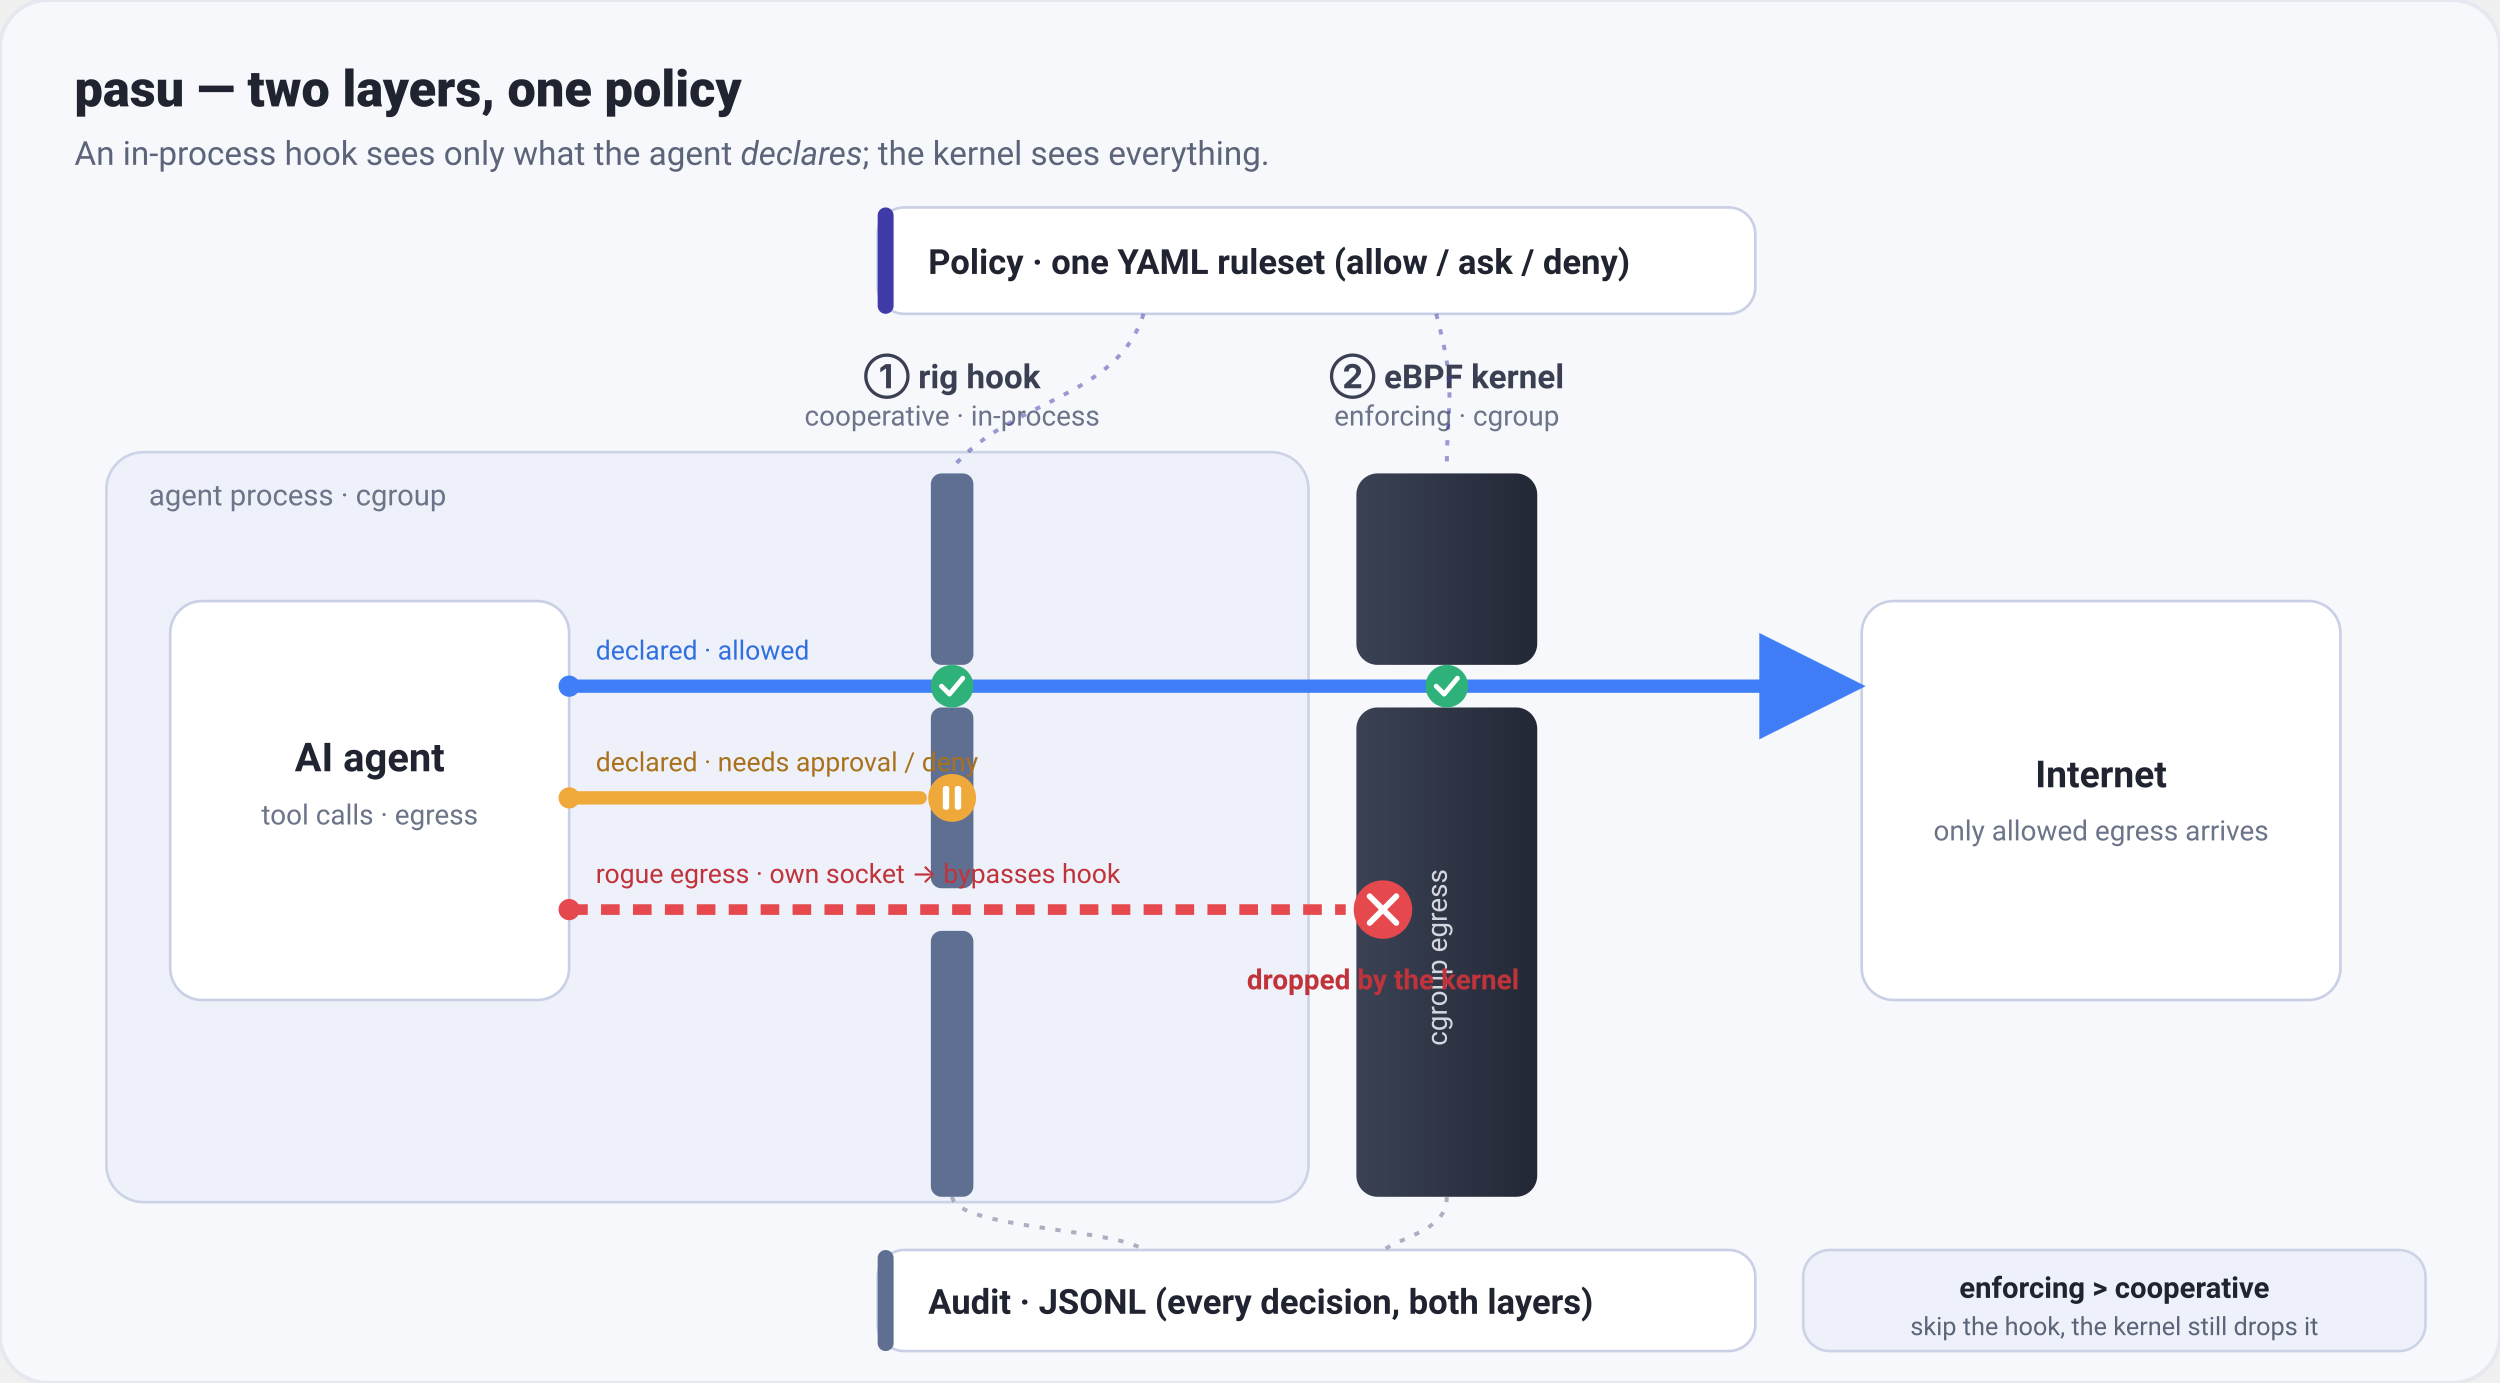
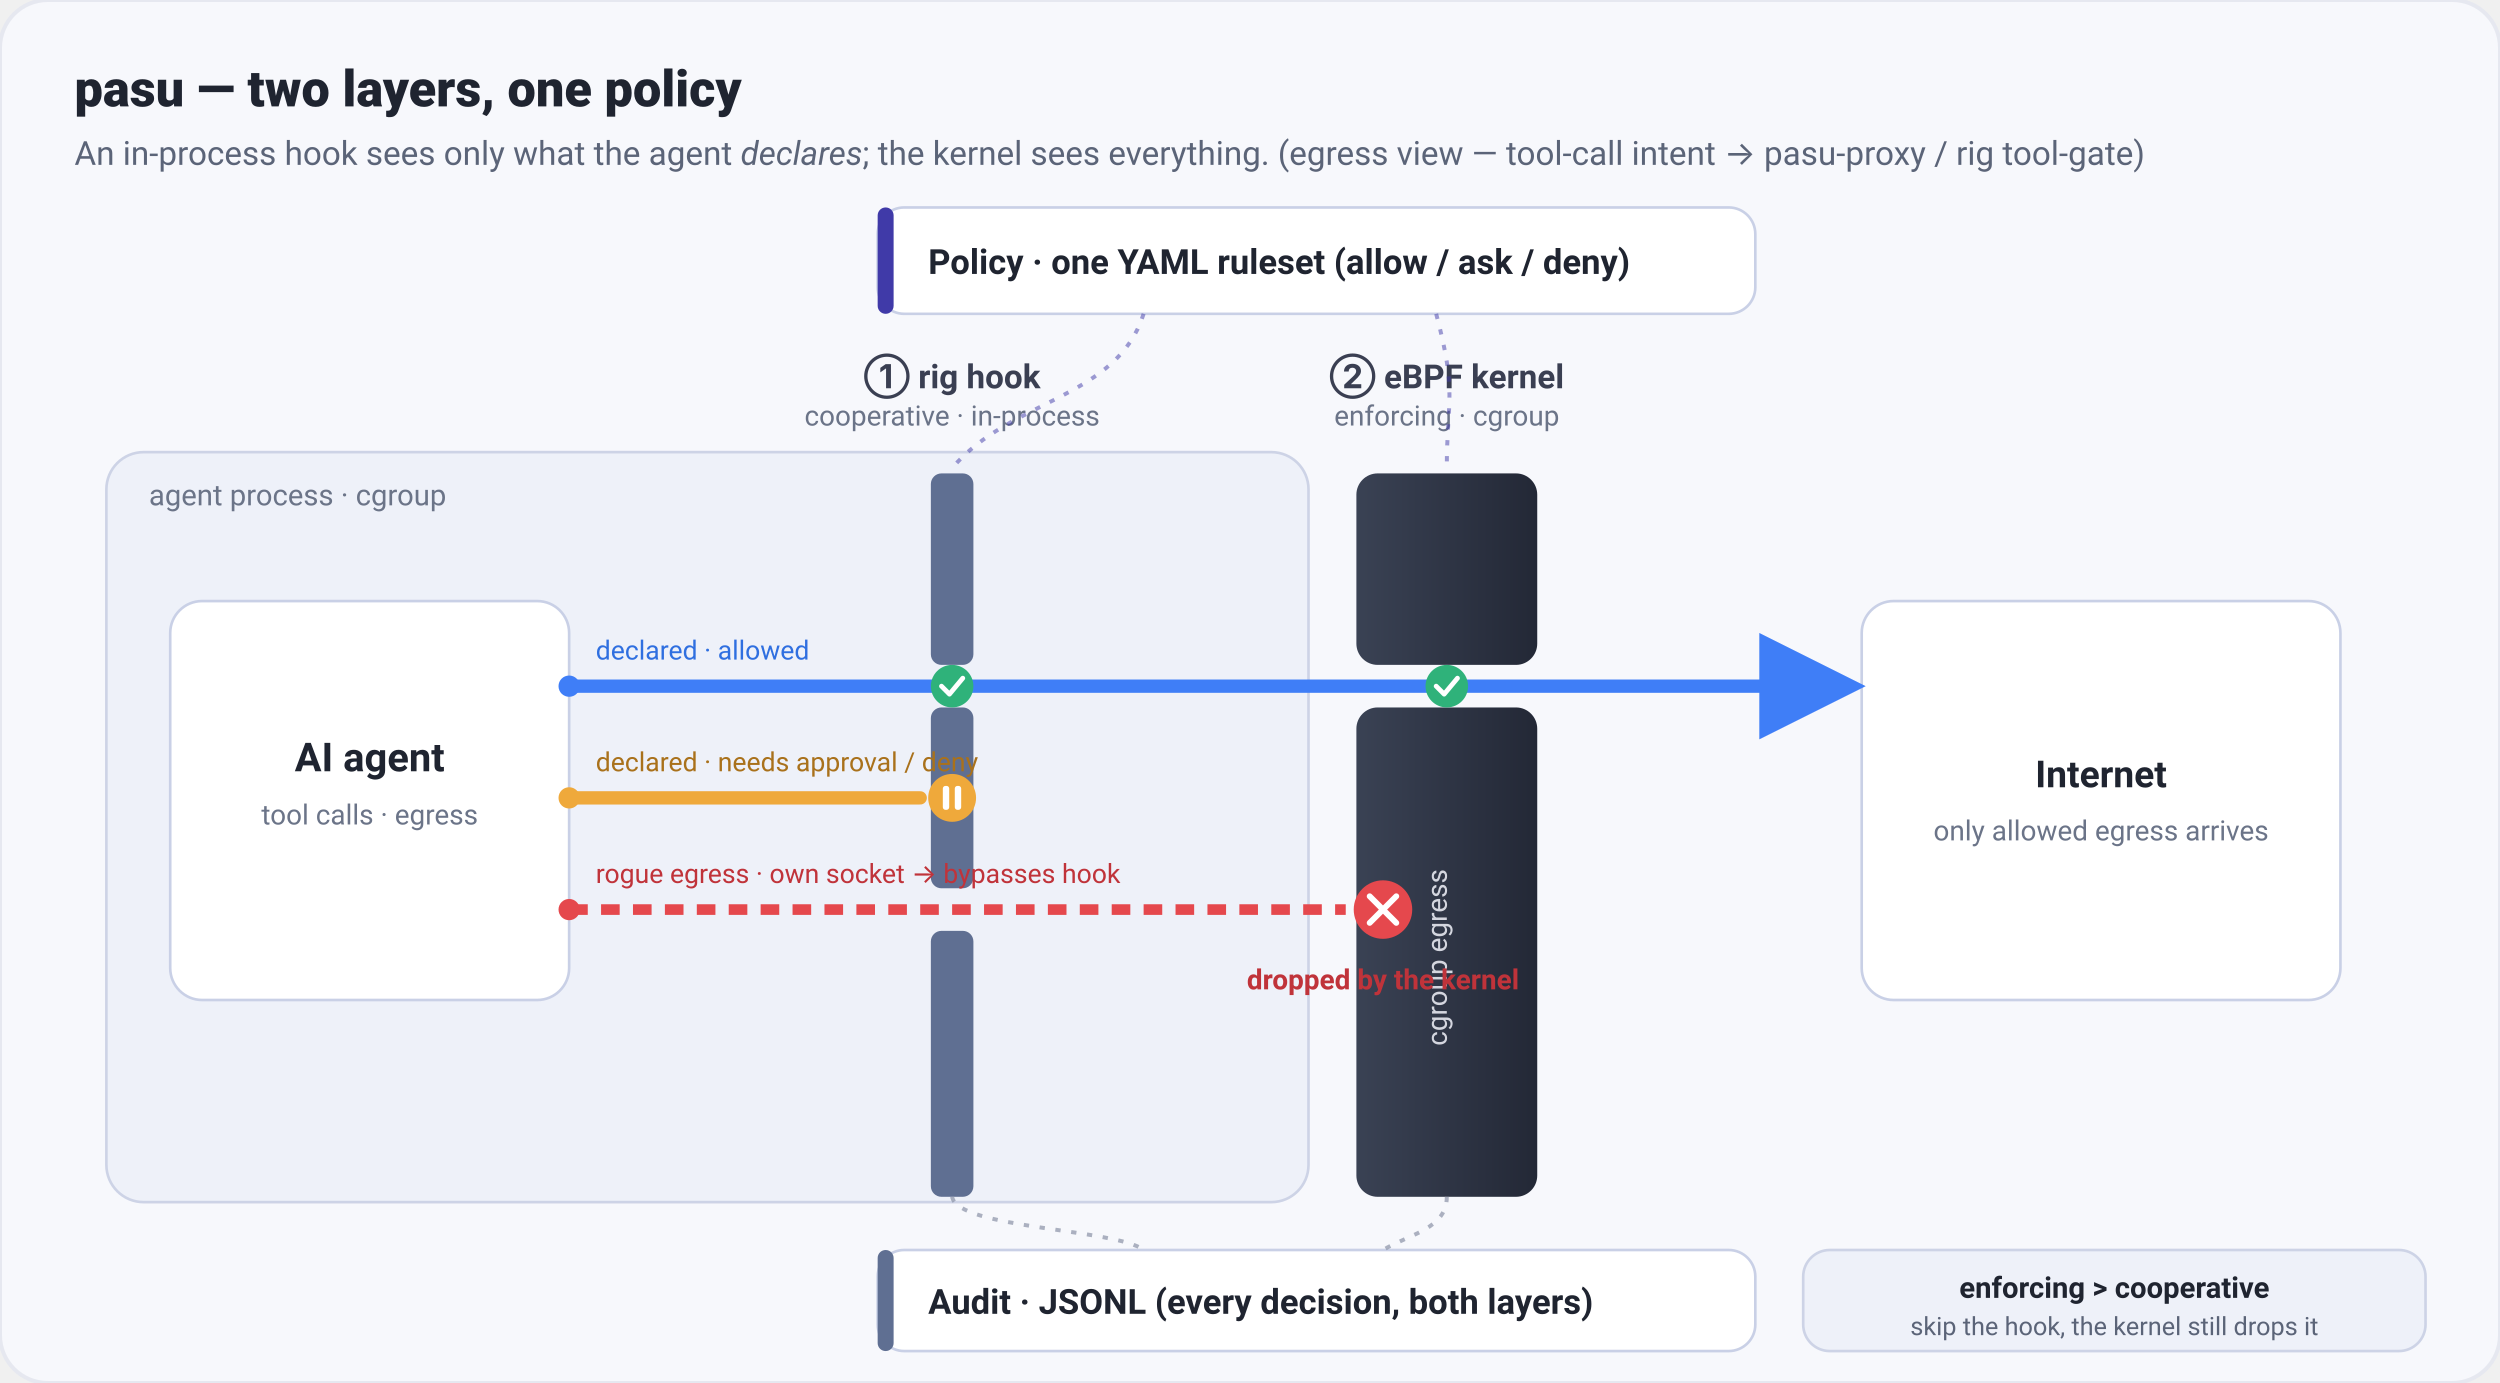
<svg xmlns="http://www.w3.org/2000/svg" viewBox="0 0 940 520" font-family="ui-sans-serif, system-ui, -apple-system, Segoe UI, Roboto, sans-serif" role="img">
  <defs>
    <linearGradient id="kgrad" x1="0" y1="0" x2="1" y2="0">
      <stop offset="0" stop-color="#3a4254" />
      <stop offset="1" stop-color="#232836" />
    </linearGradient>
    <marker id="ah_blue" markerWidth="9" markerHeight="9" refX="6.5" refY="4" orient="auto">
      <path d="M0 0 L8 4 L0 8 Z" fill="#3f7ef7" />
    </marker>
  </defs>
  <rect x="0" y="0" width="940" height="520" rx="18" fill="#f7f8fc" stroke="#e6e8f0" stroke-width="1.5" />
  <text x="28" y="40" font-size="19" font-weight="800" fill="#1f2430">pasu — two layers, one policy</text>
-   <text x="28" y="62" font-size="12.5" fill="#5b6478">An in-process hook sees only what the agent <tspan font-style="italic">declares</tspan>; the kernel sees everything.</text>
+   <text x="28" y="62" font-size="12.5" fill="#5b6478">An in-process hook sees only what the agent <tspan font-style="italic">declares</tspan>; the kernel sees everything.  (egress view — tool-call intent → pasu-proxy / rig tool-gate)</text>
  <rect x="330" y="78" width="330" height="40" rx="10" fill="#ffffff" stroke="#c9d0e6" />
  <rect x="330" y="78" width="6" height="40" rx="3" fill="#403aa8" />
  <text x="349" y="103" font-size="13" font-weight="600" fill="#1f2430">Policy · one YAML ruleset  (allow / ask / deny)</text>
  <text x="358" y="146" font-size="12.5" font-weight="700" text-anchor="middle" fill="#3a3f52">① rig hook</text>
  <text x="358" y="160" font-size="10.5" text-anchor="middle" fill="#6b7488">cooperative · in-process</text>
  <text x="544" y="146" font-size="12.5" font-weight="700" text-anchor="middle" fill="#3a3f52">② eBPF kernel</text>
  <text x="544" y="160" font-size="10.5" text-anchor="middle" fill="#6b7488">enforcing · cgroup</text>
  <rect x="40" y="170" width="452" height="282" rx="14" fill="#eef1f9" stroke="#cdd3e6" />
  <text x="56" y="190" font-size="11" fill="#6b7488">agent process · cgroup</text>
  <rect x="64" y="226" width="150" height="150" rx="12" fill="#ffffff" stroke="#c9d0e6" />
  <text x="139" y="290" font-size="15" font-weight="700" text-anchor="middle" fill="#1f2430">AI agent</text>
  <text x="139" y="310" font-size="10.5" text-anchor="middle" fill="#6b7488">tool calls · egress</text>
  <circle cx="214" cy="258" r="4" fill="#3f7ef7" />
  <circle cx="214" cy="300" r="4" fill="#efa93b" />
  <circle cx="214" cy="342" r="4" fill="#e5484d" />
  <g fill="#5f6f92">
    <rect x="350" y="178" width="16" height="72" rx="4" />
    <rect x="350" y="266" width="16" height="68" rx="4" />
    <rect x="350" y="350" width="16" height="100" rx="4" />
  </g>
  <rect x="510" y="178" width="68" height="72" rx="8" fill="url(#kgrad)" />
  <rect x="510" y="266" width="68" height="184" rx="8" fill="url(#kgrad)" />
  <text x="544" y="360" font-size="10.5" fill="#e6e8f0" opacity="0.9" text-anchor="middle" transform="rotate(-90 544 360)">cgroup egress</text>
  <rect x="700" y="226" width="180" height="150" rx="12" fill="#ffffff" stroke="#c9d0e6" />
  <text x="790" y="296" font-size="14" font-weight="700" text-anchor="middle" fill="#1f2430">Internet</text>
  <text x="790" y="316" font-size="10.5" text-anchor="middle" fill="#6b7488">only allowed egress arrives</text>
  <line x1="214" y1="258" x2="694" y2="258" stroke="#3f7ef7" stroke-width="5" marker-end="url(#ah_blue)" />
  <circle cx="358" cy="258" r="8" fill="#2fb27a" />
  <path d="M354 258 l3 3 5 -6" stroke="#fff" stroke-width="1.8" fill="none" stroke-linecap="round" stroke-linejoin="round" />
  <circle cx="544" cy="258" r="8" fill="#2fb27a" />
  <path d="M540 258 l3 3 5 -6" stroke="#fff" stroke-width="1.8" fill="none" stroke-linecap="round" stroke-linejoin="round" />
  <text x="224" y="248" font-size="10" fill="#2f6fe0">declared · allowed</text>
  <line x1="214" y1="300" x2="346" y2="300" stroke="#efa93b" stroke-width="5" stroke-linecap="round" />
  <circle cx="358" cy="300" r="9" fill="#efa93b" />
  <rect x="354.5" y="295.5" width="2.4" height="9" rx="1" fill="#fff" />
  <rect x="359" y="295.5" width="2.4" height="9" rx="1" fill="#fff" />
  <text x="224" y="290" font-size="10" fill="#a9711b">declared · needs approval / deny</text>
  <line x1="214" y1="342" x2="506" y2="342" stroke="#e5484d" stroke-width="4" stroke-dasharray="7 5" />
  <text x="224" y="332" font-size="10" fill="#c0333a">rogue egress · own socket → bypasses hook</text>
  <circle cx="520" cy="342" r="11" fill="#e5484d" />
  <path d="M515 337 l10 10 M525 337 l-10 10" stroke="#fff" stroke-width="2.2" stroke-linecap="round" />
  <text x="520" y="372" font-size="10.5" font-weight="700" text-anchor="middle" fill="#c0333a">dropped by the kernel</text>
  <g stroke="#403aa8" stroke-width="1.5" stroke-dasharray="2 4" opacity="0.5" fill="none">
    <path d="M430 118 C420 150 380 150 358 176" />
    <path d="M540 118 C548 148 544 150 544 176" />
  </g>
  <rect x="330" y="470" width="330" height="38" rx="10" fill="#ffffff" stroke="#c9d0e6" />
  <rect x="330" y="470" width="6" height="38" rx="3" fill="#5f6f92" />
  <text x="349" y="494" font-size="13" font-weight="600" fill="#1f2430">Audit · JSONL  (every decision, both layers)</text>
  <g stroke="#8a92a6" stroke-width="1.5" stroke-dasharray="2 4" opacity="0.7" fill="none">
    <path d="M358 450 C360 462 420 462 430 470" />
    <path d="M544 450 C544 462 530 464 520 470" />
  </g>
  <rect x="678" y="470" width="234" height="38" rx="10" fill="#eef1f9" stroke="#cdd3e6" />
  <text x="795" y="488" font-size="11" font-weight="700" text-anchor="middle" fill="#1f2430">enforcing &gt; cooperative</text>
  <text x="795" y="502" font-size="9.5" text-anchor="middle" fill="#5b6478">skip the hook, the kernel still drops it</text>
</svg>
